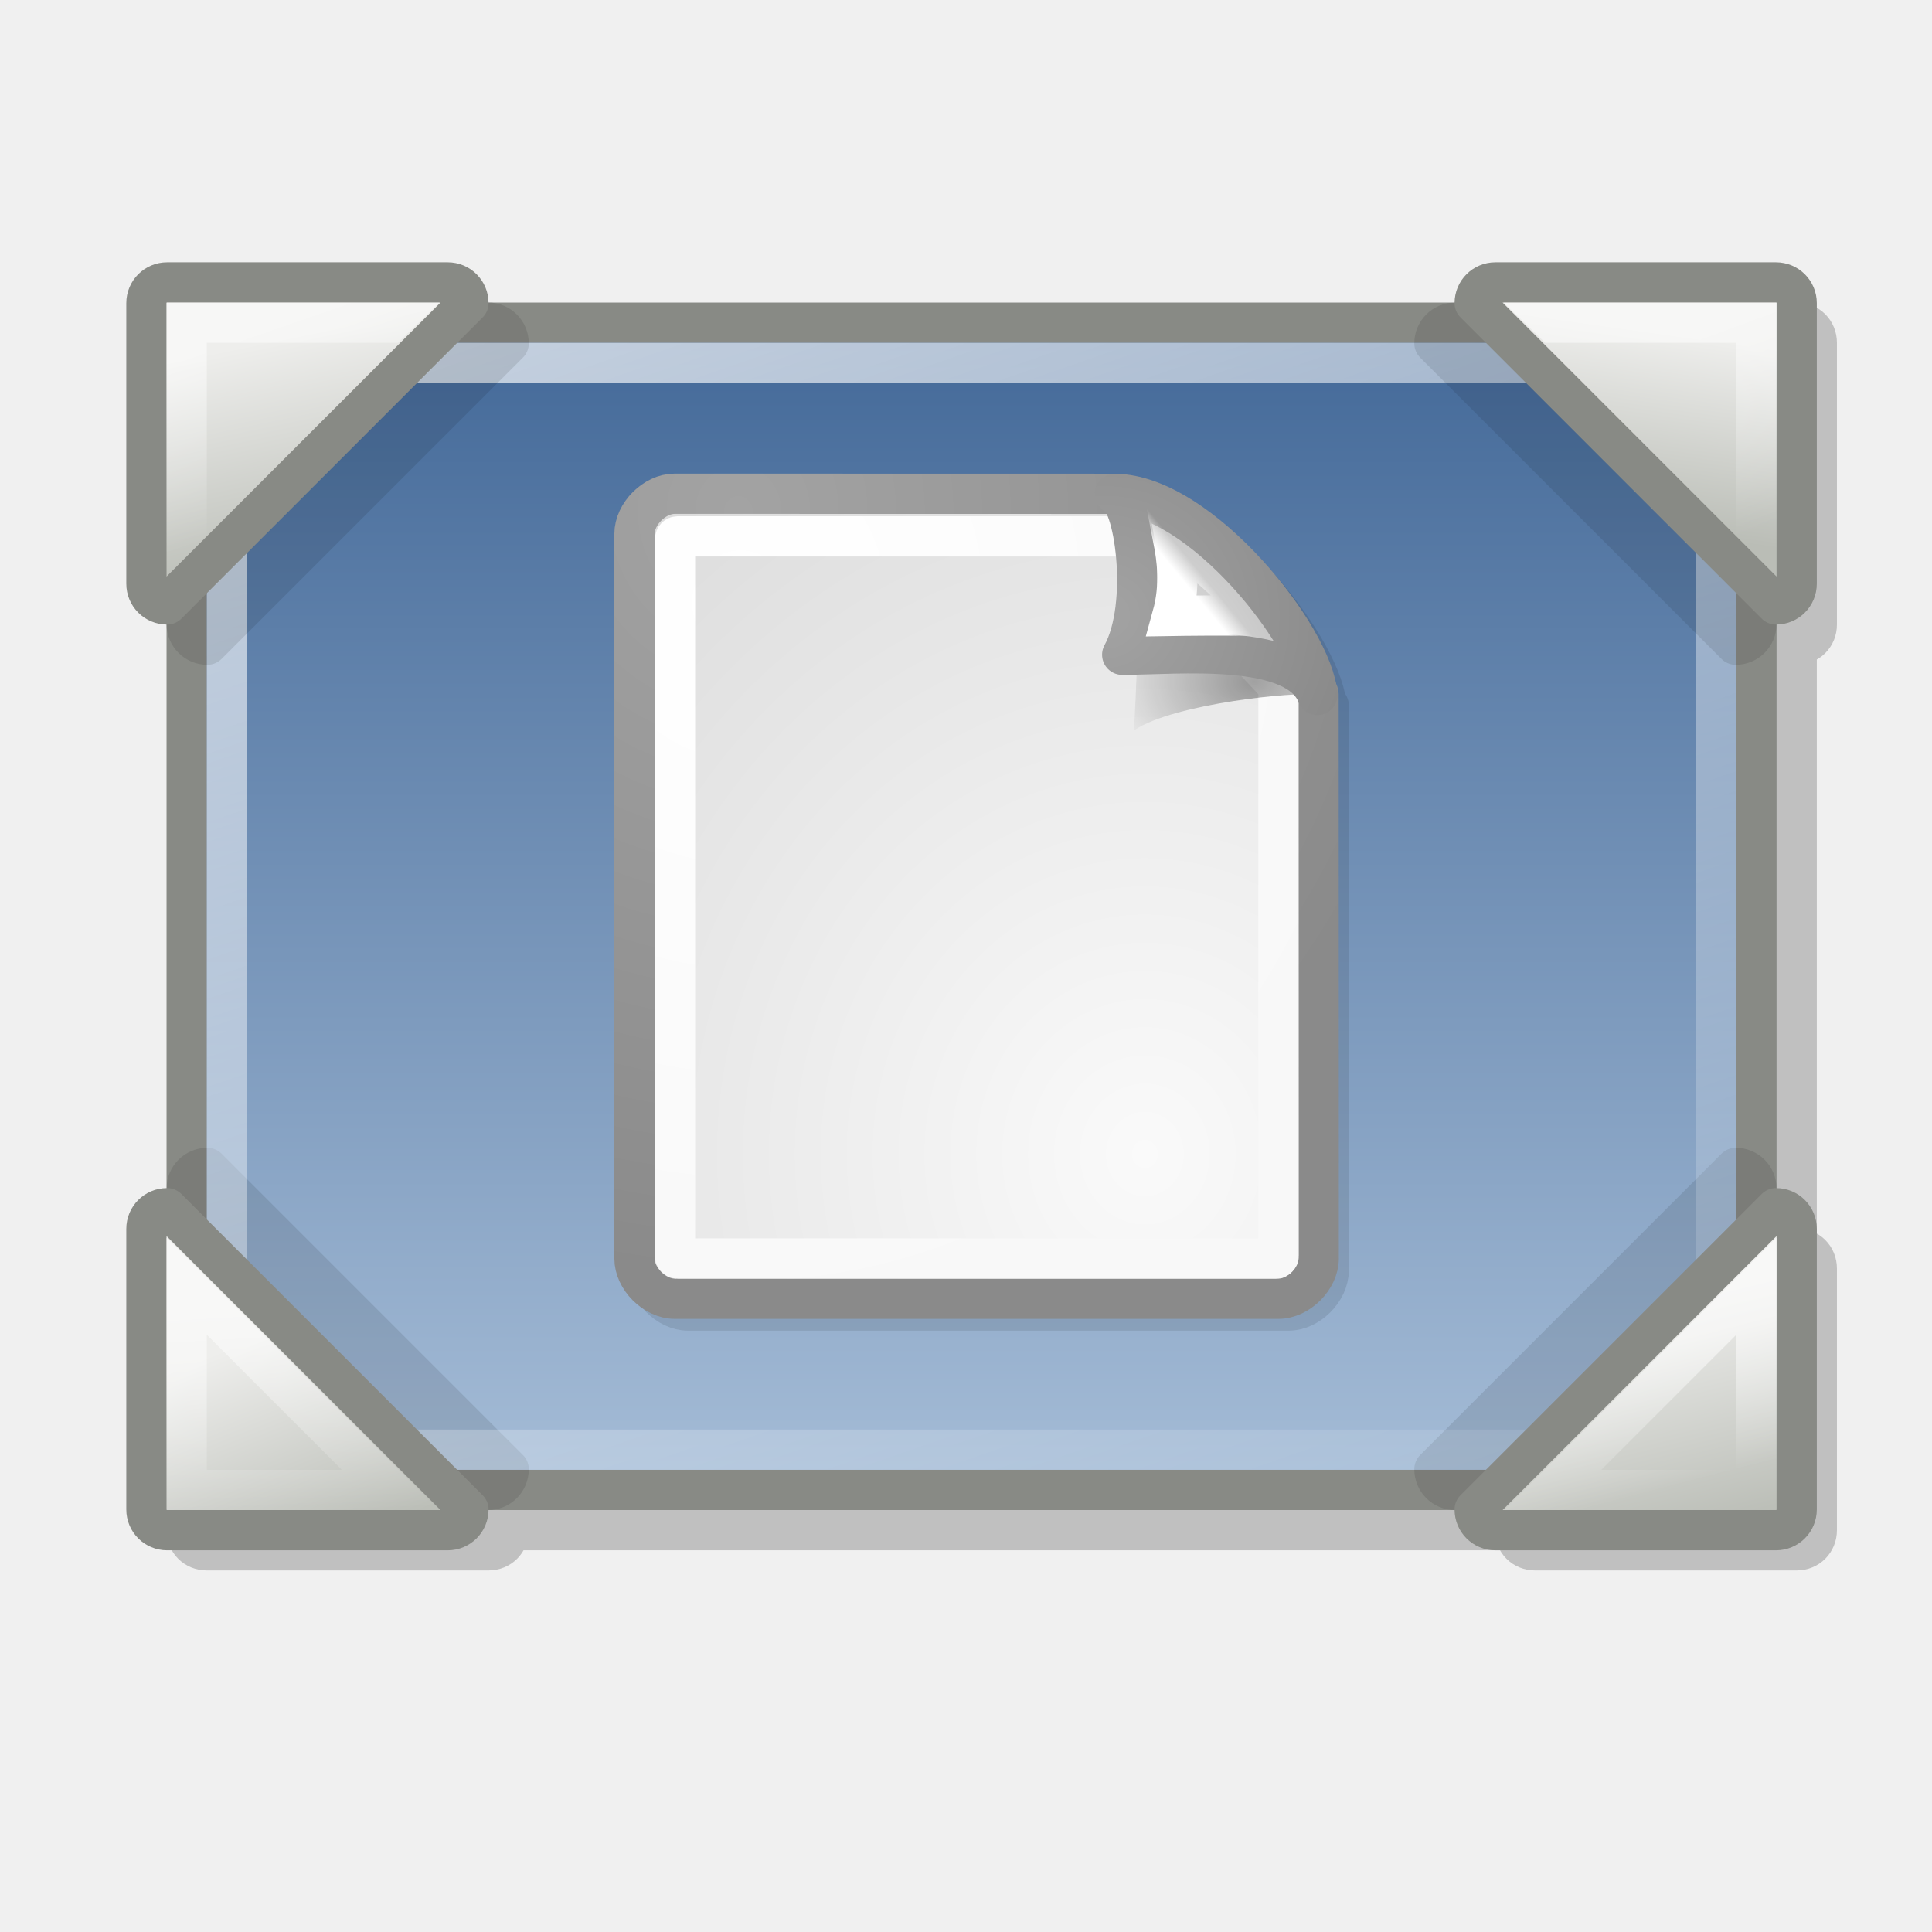
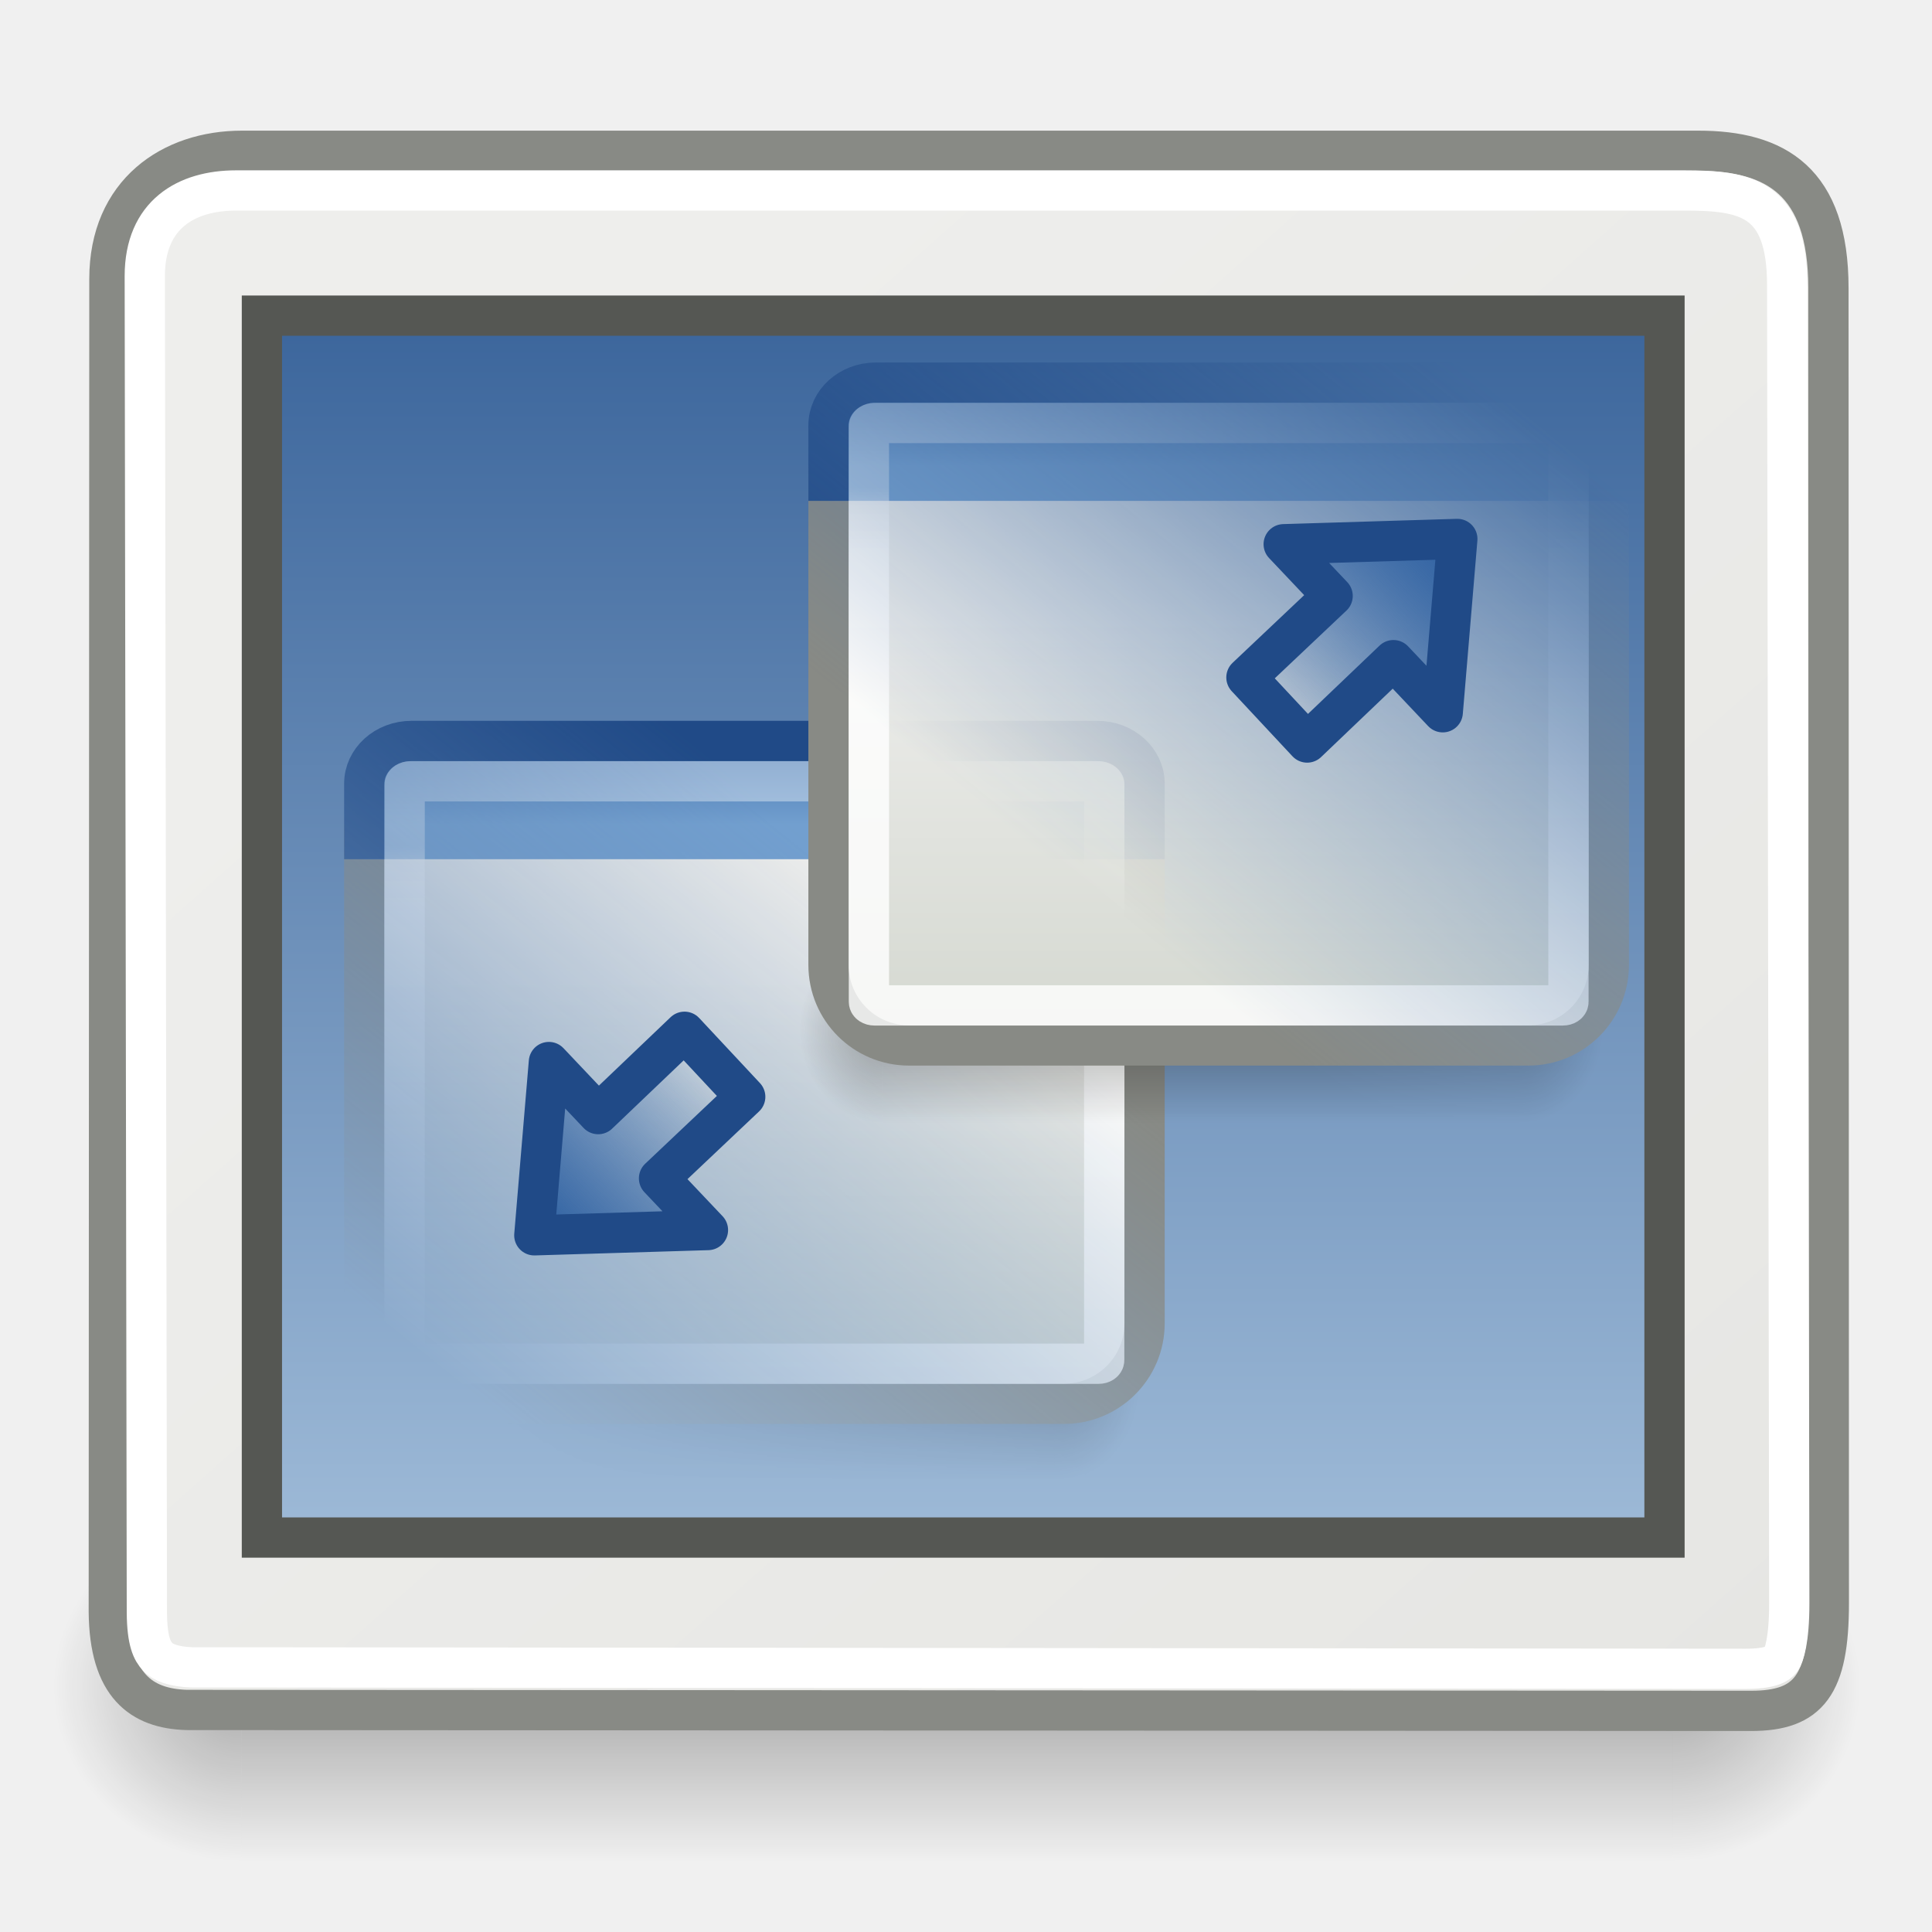
- <svg xmlns="http://www.w3.org/2000/svg" xmlns:xlink="http://www.w3.org/1999/xlink" width="48px" height="48px" id="svg11300">
+ <svg xmlns="http://www.w3.org/2000/svg" xmlns:xlink="http://www.w3.org/1999/xlink" version="1.0" width="48" height="48" id="svg11300">
  <defs id="defs3">
-     <linearGradient id="linearGradient4376">
-       <stop style="stop-color:#babdb6;stop-opacity:1" offset="0" id="stop4378" />
-       <stop style="stop-color:#eeeeec;stop-opacity:1" offset="1" id="stop4380" />
+     <linearGradient id="linearGradient3321">
+       <stop style="stop-color:#ffffff;stop-opacity:1" offset="0" id="stop3323" />
+       <stop style="stop-color:#ffffff;stop-opacity:0" offset="1" id="stop3325" />
    </linearGradient>
-     <linearGradient id="linearGradient259">
-       <stop style="stop-color:#fafafa;stop-opacity:1;" offset="0" id="stop260" />
-       <stop style="stop-color:#bbbbbb;stop-opacity:1;" offset="1" id="stop261" />
+     <linearGradient id="linearGradient5027">
+       <stop style="stop-color:#3c669c;stop-opacity:1" offset="0" id="stop5029" />
+       <stop style="stop-color:#9fbbd8;stop-opacity:1" offset="1" id="stop5031" />
    </linearGradient>
-     <linearGradient id="linearGradient269">
-       <stop style="stop-color:#a3a3a3;stop-opacity:1;" offset="0" id="stop270" />
-       <stop style="stop-color:#8a8a8a;stop-opacity:1;" offset="1" id="stop271" />
+     <linearGradient id="linearGradient47870">
+       <stop style="stop-color:#000000;stop-opacity:0" offset="0" id="stop47872" />
+       <stop style="stop-color:#000000;stop-opacity:1" offset="0.5" id="stop47878" />
+       <stop style="stop-color:#000000;stop-opacity:0" offset="1" id="stop47874" />
    </linearGradient>
-     <linearGradient id="linearGradient15662">
-       <stop style="stop-color:#ffffff;stop-opacity:1;" offset="0" id="stop15664" />
-       <stop style="stop-color:#f8f8f8;stop-opacity:1;" offset="1" id="stop15666" />
+     <linearGradient id="linearGradient51765">
+       <stop style="stop-color:#000000;stop-opacity:1" offset="0" id="stop51767" />
+       <stop style="stop-color:#000000;stop-opacity:0" offset="1" id="stop51769" />
    </linearGradient>
-     <linearGradient id="linearGradient2251">
-       <stop id="stop2253" offset="0" style="stop-color:#ffffff;stop-opacity:1;" />
-       <stop id="stop2255" offset="1" style="stop-color:#ffffff;stop-opacity:0;" />
+     <radialGradient cx="51.438" cy="-12.203" r="2.172" fx="51.438" fy="-12.203" id="radialGradient2519" xlink:href="#linearGradient51765" gradientUnits="userSpaceOnUse" gradientTransform="matrix(-1.957639,-9.2540676e-8,-1.2888861e-7,1.456579,110.0178,62.73803)" />
+     <radialGradient cx="51.438" cy="-12.203" r="2.172" fx="51.438" fy="-12.203" id="radialGradient2517" xlink:href="#linearGradient51765" gradientUnits="userSpaceOnUse" gradientTransform="matrix(1.957639,-8.146468e-7,6.6614241e-7,1.456579,-59.01756,62.73807)" />
+     <linearGradient x1="32.085" y1="-14.402" x2="32.085" y2="-5.563" id="linearGradient2515" xlink:href="#linearGradient47870" gradientUnits="userSpaceOnUse" gradientTransform="matrix(0.9788196,0,0,0.7154223,-8.500802,52.11272)" />
+     <linearGradient id="linearGradient5137">
+       <stop style="stop-color:#eeeeec;stop-opacity:1" offset="0" id="stop5139" />
+       <stop style="stop-color:#e6e6e3;stop-opacity:1" offset="1" id="stop5141" />
    </linearGradient>
-     <linearGradient id="linearGradient4790">
-       <stop id="stop4792" offset="0" style="stop-color:#000000;stop-opacity:1;" />
-       <stop id="stop4794" offset="1" style="stop-color:#000000;stop-opacity:0;" />
+     <linearGradient x1="17.248" y1="6.376" x2="39.904" y2="38.876" id="linearGradient2655" xlink:href="#linearGradient5137" gradientUnits="userSpaceOnUse" gradientTransform="matrix(0.9489672,0,0,1.208665,1.282275,-0.4301418)" />
+     <linearGradient id="linearGradient4138">
+       <stop style="stop-color:#3465a4;stop-opacity:1" offset="0" id="stop4140" />
+       <stop style="stop-color:#3465a4;stop-opacity:0" offset="1" id="stop4142" />
    </linearGradient>
-     <linearGradient gradientUnits="userSpaceOnUse" y2="37.875" x2="3.938" y1="37" x1="7.313" id="linearGradient5540" xlink:href="#linearGradient5534" />
-     <linearGradient gradientUnits="userSpaceOnUse" y2="39.375" x2="4.188" y1="33.875" x1="3.875" id="linearGradient5532" xlink:href="#linearGradient5526" />
-     <linearGradient id="linearGradient3678">
-       <stop id="stop3680" offset="0" style="stop-color:white;stop-opacity:1;" />
-       <stop id="stop3682" offset="1" style="stop-color:white;stop-opacity:0;" />
+     <linearGradient x1="32.085" y1="-14.402" x2="32.085" y2="-5.563" id="linearGradient54729" xlink:href="#linearGradient47870" gradientUnits="userSpaceOnUse" gradientTransform="matrix(0.9788196,0,0,0.7154223,-8.500802,52.11272)" />
+     <radialGradient cx="51.438" cy="-12.203" r="2.172" fx="51.438" fy="-12.203" id="radialGradient54731" xlink:href="#linearGradient51765" gradientUnits="userSpaceOnUse" gradientTransform="matrix(1.957639,-8.146468e-7,6.6614241e-7,1.456579,-59.01756,62.73807)" />
+     <radialGradient cx="51.438" cy="-12.203" r="2.172" fx="51.438" fy="-12.203" id="radialGradient54733" xlink:href="#linearGradient51765" gradientUnits="userSpaceOnUse" gradientTransform="matrix(-1.957639,-9.2540676e-8,-1.2888861e-7,1.456579,110.0178,62.73803)" />
+     <linearGradient x1="22.958" y1="13.434" x2="23.012" y2="22.11" id="linearGradient2434" xlink:href="#linearGradient4138" gradientUnits="userSpaceOnUse" gradientTransform="matrix(-0.3727393,-0.3887975,-0.4307847,0.4129285,50.14782,17.13357)" />
+     <linearGradient id="linearGradient2781">
+       <stop style="stop-color:#d3d7cf;stop-opacity:1" offset="0" id="stop2783" />
+       <stop style="stop-color:#eeeeec;stop-opacity:1" offset="1" id="stop2785" />
    </linearGradient>
-     <linearGradient id="linearGradient5502">
-       <stop id="stop5504" offset="0" style="stop-color:white;stop-opacity:1;" />
-       <stop id="stop5506" offset="1" style="stop-color:white;stop-opacity:0;" />
+     <linearGradient id="linearGradient3674">
+       <stop style="stop-color:#3465a4;stop-opacity:1" offset="0" id="stop3676" />
+       <stop style="stop-color:#729fcf;stop-opacity:1" offset="1" id="stop3678" />
    </linearGradient>
-     <linearGradient id="linearGradient5526">
-       <stop id="stop5528" offset="0" style="stop-color:white;stop-opacity:1;" />
-       <stop id="stop5530" offset="1" style="stop-color:white;stop-opacity:0;" />
+     <linearGradient id="linearGradient3690">
+       <stop style="stop-color:#ffffff;stop-opacity:1" offset="0" id="stop3692" />
+       <stop style="stop-color:#ffffff;stop-opacity:0.469" offset="1" id="stop3694" />
    </linearGradient>
-     <linearGradient id="linearGradient5534">
-       <stop id="stop5536" offset="0" style="stop-color:white;stop-opacity:1;" />
-       <stop id="stop5538" offset="1" style="stop-color:white;stop-opacity:0;" />
-     </linearGradient>
-     <linearGradient id="linearGradient2853">
-       <stop id="stop2855" offset="0" style="stop-color:#416797;stop-opacity:1;" />
-       <stop id="stop2857" offset="1" style="stop-color:#a7bed8;stop-opacity:1;" />
-     </linearGradient>
-     <radialGradient xlink:href="#linearGradient259" id="radialGradient2969" gradientUnits="userSpaceOnUse" gradientTransform="matrix(0.631936,0,0,0.686693,58.33508,-10.39476)" cx="33.967" cy="35.737" fx="33.967" fy="35.737" r="86.708" />
-     <radialGradient xlink:href="#linearGradient269" id="radialGradient2971" gradientUnits="userSpaceOnUse" gradientTransform="matrix(0.637055,0,0,0.681177,60.54148,-9.968385)" cx="8.824" cy="3.756" fx="8.824" fy="3.756" r="37.752" />
-     <radialGradient xlink:href="#linearGradient15662" id="radialGradient2973" gradientUnits="userSpaceOnUse" gradientTransform="matrix(0.597912,0,0,0.642351,61.37839,-9.022678)" cx="8.144" cy="7.268" fx="8.144" fy="7.268" r="38.159" />
-     <radialGradient xlink:href="#linearGradient4790" id="radialGradient2975" gradientUnits="userSpaceOnUse" gradientTransform="matrix(1.163103,0,0,0.855889,40.40327,-12.81891)" cx="37.03" cy="12.989" fx="37.03" fy="12.989" r="4.293" />
-     <radialGradient xlink:href="#linearGradient259" id="radialGradient2977" gradientUnits="userSpaceOnUse" gradientTransform="matrix(9.897811e-2,6.062209e-3,-7.368489e-3,9.753734e-2,74.71902,-2.48131)" cx="30.654" cy="14.937" fx="30.654" fy="14.937" r="86.708" />
-     <radialGradient xlink:href="#linearGradient269" id="radialGradient2979" gradientUnits="userSpaceOnUse" gradientTransform="matrix(0.221324,0,0,0.212557,71.41329,-4.424536)" cx="31.863" cy="2.367" fx="31.863" fy="2.367" r="37.752" />
-     <linearGradient xlink:href="#linearGradient2251" id="linearGradient2981" gradientUnits="userSpaceOnUse" gradientTransform="matrix(-1.523017e-2,-0.404053,0.464377,-1.325172e-2,65.07634,9.652025)" x1="33.396" y1="36.921" x2="34.17" y2="38.07" />
-     <linearGradient xlink:href="#linearGradient5502" id="linearGradient2996" gradientUnits="userSpaceOnUse" gradientTransform="matrix(1,0,0,-1,1.137825,46.51681)" x1="3.87" y1="37.711" x2="5.318" y2="33.517" />
-     <linearGradient xlink:href="#linearGradient4376" id="linearGradient3001" gradientUnits="userSpaceOnUse" x1="43.75" y1="39.188" x2="42.375" y2="33.5" gradientTransform="translate(0.1378255,-1.483208)" />
-     <linearGradient xlink:href="#linearGradient5502" id="linearGradient3004" gradientUnits="userSpaceOnUse" gradientTransform="matrix(-1,0,0,-1,47.13783,46.51681)" x1="5.549" y1="37.843" x2="3.86" y2="33.251" />
-     <linearGradient xlink:href="#linearGradient4376" id="linearGradient3007" gradientUnits="userSpaceOnUse" x1="41.375" y1="14.75" x2="42.062" y2="9.875" gradientTransform="translate(0.1378255,-1.483208)" />
-     <linearGradient xlink:href="#linearGradient4376" id="linearGradient3010" gradientUnits="userSpaceOnUse" x1="7.5" y1="15.75" x2="6.312" y2="10" gradientTransform="translate(0.1378255,-1.483208)" />
-     <linearGradient xlink:href="#linearGradient4376" id="linearGradient3017" gradientUnits="userSpaceOnUse" x1="9.563" y1="39.313" x2="7.5" y2="34.188" gradientTransform="translate(0.1378255,-1.483208)" />
-     <linearGradient xlink:href="#linearGradient3678" id="linearGradient3020" gradientUnits="userSpaceOnUse" gradientTransform="translate(1.137825,-1.483208)" x1="4.625" y1="-7.625" x2="23.875" y2="47.75" />
-     <linearGradient xlink:href="#linearGradient2853" id="linearGradient4368" x1="-31.832" y1="7.931" x2="-31.832" y2="37.931" gradientUnits="userSpaceOnUse" gradientTransform="translate(55.96967,-0.4142136)" />
-     <linearGradient id="linearGradient2698">
-       <stop style="stop-color:#555753" offset="0" id="stop2700" />
-       <stop id="stop2706" offset="0.702" style="stop-color:#a3a5a2;stop-opacity:1;" />
-       <stop style="stop-color:#888a85" offset="1" id="stop2702" />
-     </linearGradient>
-     <linearGradient id="linearGradient2690">
-       <stop style="stop-color:#2e3436" offset="0" id="stop2692" />
-       <stop style="stop-color:#555753" offset="1" id="stop2694" />
-     </linearGradient>
-     <linearGradient id="linearGradient2617">
-       <stop style="stop-color:#fbfbfa;stop-opacity:1;" offset="0" id="stop2619" />
-       <stop style="stop-color:#d3d7cf" offset="1" id="stop2621" />
-     </linearGradient>
-     <linearGradient id="linearGradient2609">
-       <stop style="stop-color:#ffffff;stop-opacity:1" offset="0" id="stop2611" />
-       <stop style="stop-color:#eeeeec" offset="1" id="stop2613" />
-     </linearGradient>
-     <linearGradient id="linearGradient2980">
-       <stop id="stop2982" offset="0" style="stop-color:#000000;stop-opacity:1;" />
-       <stop id="stop2984" offset="1" style="stop-color:#000000;stop-opacity:0;" />
-     </linearGradient>
-     <linearGradient id="linearGradient4919">
-       <stop id="stop4921" offset="0" style="stop-color:#729fcf;stop-opacity:1" />
-       <stop id="stop4923" offset="1" style="stop-color:#204a87;stop-opacity:1" />
-     </linearGradient>
-     <linearGradient id="linearGradient4931">
-       <stop id="stop4933" offset="0" style="stop-color:#babdb6;stop-opacity:1;" />
-       <stop id="stop4935" offset="1" style="stop-color:#888a85" />
-     </linearGradient>
-     <linearGradient id="linearGradient4952">
-       <stop id="stop4954" offset="0" style="stop-color:#ffffff;stop-opacity:1;" />
-       <stop id="stop4956" offset="1" style="stop-color:#ffffff;stop-opacity:0;" />
-     </linearGradient>
-     <linearGradient id="linearGradient11102">
-       <stop id="stop11104" offset="0" style="stop-color:#ffffff;stop-opacity:1;" />
-       <stop id="stop11106" offset="1" style="stop-color:#ffffff;stop-opacity:0;" />
-     </linearGradient>
-     <linearGradient id="linearGradient19900">
-       <stop id="stop19902" offset="0" style="stop-color:#888a85" />
-       <stop id="stop19904" offset="1" style="stop-color:#d3d7cf" />
-     </linearGradient>
-     <linearGradient id="linearGradient19914">
-       <stop id="stop19916" offset="0" style="stop-color:#000000;stop-opacity:1;" />
-       <stop id="stop19918" offset="1" style="stop-color:#000000;stop-opacity:0;" />
-     </linearGradient>
-     <linearGradient id="linearGradient23434">
-       <stop id="stop23436" offset="0" style="stop-color:#2e3436" />
-       <stop id="stop23438" offset="1" style="stop-color:#555753" />
-     </linearGradient>
-     <linearGradient xlink:href="#linearGradient19914" id="linearGradient6623" gradientUnits="userSpaceOnUse" gradientTransform="matrix(0.9987472,-5.0039465e-2,5.0039465e-2,0.9987472,-56.18075,-2.623974)" x1="33.985" y1="32.046" x2="37.211" y2="35.272" />
-     <linearGradient xlink:href="#linearGradient19900" id="linearGradient6626" gradientUnits="userSpaceOnUse" gradientTransform="matrix(0.9987472,-5.0039465e-2,5.0039465e-2,0.9987472,-56.18075,-2.623974)" x1="40.25" y1="41" x2="43.062" y2="38.435" />
-     <radialGradient xlink:href="#linearGradient4952" id="radialGradient6634" gradientUnits="userSpaceOnUse" gradientTransform="matrix(2.198576,-0.7087755,0.6286175,1.95,-86.71759,-17.61234)" cx="16.83" cy="24.744" fx="16.83" fy="24.744" r="16.925" />
-     <radialGradient xlink:href="#linearGradient2980" id="radialGradient6637" gradientUnits="userSpaceOnUse" gradientTransform="matrix(1,0,0,0.34,0,19.89607)" cx="28.284" cy="30.146" fx="28.284" fy="30.146" r="13.258" />
-     <radialGradient xlink:href="#linearGradient11102" id="radialGradient6639" gradientUnits="userSpaceOnUse" gradientTransform="matrix(0.946826,0,0,0.946826,0.469351,0.499261)" cx="8.04" cy="9.528" fx="8.04" fy="9.528" r="9.812" />
-     <linearGradient xlink:href="#linearGradient4931" id="linearGradient6641" gradientUnits="userSpaceOnUse" x1="54.113" y1="12.847" x2="50.08" y2="-3.881" />
-     <linearGradient xlink:href="#linearGradient23434" id="linearGradient6643" gradientUnits="userSpaceOnUse" x1="55.878" y1="12.472" x2="52.5" y2="-4.621" />
-     <radialGradient xlink:href="#linearGradient2609" id="radialGradient6645" gradientUnits="userSpaceOnUse" gradientTransform="matrix(0,1.143443,-1.247217,-1.248581e-6,41.735,-54.25682)" cx="45.095" cy="-2.694" fx="45.095" fy="-2.694" r="10.498" />
-     <linearGradient xlink:href="#linearGradient2698" id="linearGradient6647" gradientUnits="userSpaceOnUse" x1="81.332" y1="55.107" x2="82.92" y2="53.511" />
-     <linearGradient xlink:href="#linearGradient2690" id="linearGradient6649" gradientUnits="userSpaceOnUse" x1="81.096" y1="57.148" x2="83.629" y2="54.615" />
-     <radialGradient xlink:href="#linearGradient2980" id="radialGradient6651" gradientUnits="userSpaceOnUse" gradientTransform="matrix(1,0,0,0.34,0,19.89607)" cx="28.284" cy="30.146" fx="28.284" fy="30.146" r="13.258" />
-     <radialGradient xlink:href="#linearGradient2617" id="radialGradient6653" gradientUnits="userSpaceOnUse" gradientTransform="matrix(0,-1.686609,1.66336,0,41.65431,111.7396)" cx="59.787" cy="10.902" fx="59.787" fy="10.902" r="10.556" />
-     <radialGradient xlink:href="#linearGradient4919" id="radialGradient6655" gradientUnits="userSpaceOnUse" gradientTransform="matrix(1.459545,0,0,1.345339,-7.403138,-10.82184)" cx="17.062" cy="28.851" fx="17.062" fy="28.851" r="13.5" />
+     <linearGradient x1="23.931" y1="8" x2="23.931" y2="38.7" id="linearGradient5033" xlink:href="#linearGradient5027" gradientUnits="userSpaceOnUse" />
+     <linearGradient x1="24.926" y1="40" x2="24.926" y2="19.539" id="linearGradient5040" xlink:href="#linearGradient2781" gradientUnits="userSpaceOnUse" gradientTransform="matrix(0.5874968,0,0,0.5312497,13.01928,6.774058)" />
+     <linearGradient x1="23.069" y1="6.799" x2="23.069" y2="12.403" id="linearGradient5042" xlink:href="#linearGradient3674" gradientUnits="userSpaceOnUse" gradientTransform="matrix(0.5874968,0,0,0.5312497,13.01928,6.774058)" />
+     <linearGradient x1="9.5" y1="16.264" x2="9.5" y2="13.409" id="linearGradient5044" xlink:href="#linearGradient3690" gradientUnits="userSpaceOnUse" gradientTransform="matrix(0.5874968,0,0,0.5312497,13.01928,6.774058)" />
+     <linearGradient x1="22.958" y1="13.434" x2="23.032" y2="23.718" id="linearGradient5048" xlink:href="#linearGradient4138" gradientUnits="userSpaceOnUse" gradientTransform="matrix(0.538571,-6.2683966e-3,-6.8987501e-3,-0.5966891,-26.13907,42.13548)" />
+     <linearGradient x1="30.25" y1="16.375" x2="10.695" y2="33.858" id="linearGradient3327" xlink:href="#linearGradient3321" gradientUnits="userSpaceOnUse" />
+     <linearGradient x1="18.812" y1="24.625" x2="10.695" y2="33.858" id="linearGradient3367" xlink:href="#linearGradient3321" gradientUnits="userSpaceOnUse" />
+     <linearGradient x1="18.812" y1="24.625" x2="10.695" y2="33.858" id="linearGradient3371" xlink:href="#linearGradient3321" gradientUnits="userSpaceOnUse" gradientTransform="translate(40,-6.125)" />
+     <linearGradient x1="17.575" y1="25.774" x2="10.695" y2="33.858" id="linearGradient3380" xlink:href="#linearGradient3321" gradientUnits="userSpaceOnUse" />
+     <linearGradient x1="20.763" y1="21.337" x2="10.695" y2="33.858" id="linearGradient3389" xlink:href="#linearGradient3321" gradientUnits="userSpaceOnUse" />
+     <linearGradient x1="20.763" y1="21.337" x2="10.695" y2="33.858" id="linearGradient3418" xlink:href="#linearGradient3321" gradientUnits="userSpaceOnUse" gradientTransform="translate(-42.66313,-17.34916)" />
+     <linearGradient x1="32.085" y1="-14.402" x2="32.085" y2="-5.563" id="linearGradient3420" xlink:href="#linearGradient47870" gradientUnits="userSpaceOnUse" gradientTransform="matrix(0.9788196,0,0,0.7154223,-8.500802,52.11272)" />
+     <radialGradient cx="51.438" cy="-12.203" r="2.172" fx="51.438" fy="-12.203" id="radialGradient3422" xlink:href="#linearGradient51765" gradientUnits="userSpaceOnUse" gradientTransform="matrix(1.957639,-8.146468e-7,6.6614241e-7,1.456579,-59.01756,62.73807)" />
+     <radialGradient cx="51.438" cy="-12.203" r="2.172" fx="51.438" fy="-12.203" id="radialGradient3424" xlink:href="#linearGradient51765" gradientUnits="userSpaceOnUse" gradientTransform="matrix(-1.957639,-9.2540676e-8,-1.2888861e-7,1.456579,110.0178,62.73803)" />
+     <linearGradient x1="24.926" y1="40" x2="24.926" y2="19.539" id="linearGradient3426" xlink:href="#linearGradient2781" gradientUnits="userSpaceOnUse" gradientTransform="matrix(0.5874968,0,0,0.5312497,13.01928,6.774058)" />
+     <linearGradient x1="23.069" y1="6.799" x2="23.069" y2="12.403" id="linearGradient3428" xlink:href="#linearGradient3674" gradientUnits="userSpaceOnUse" gradientTransform="matrix(0.5874968,0,0,0.5312497,13.01928,6.774058)" />
+     <linearGradient x1="9.5" y1="16.264" x2="9.5" y2="13.409" id="linearGradient3430" xlink:href="#linearGradient3690" gradientUnits="userSpaceOnUse" gradientTransform="matrix(0.5874968,0,0,0.5312497,13.01928,6.774058)" />
+     <linearGradient x1="20.763" y1="21.337" x2="10.695" y2="33.858" id="linearGradient3436" xlink:href="#linearGradient3321" gradientUnits="userSpaceOnUse" gradientTransform="translate(-46,-46.625)" />
+     <mask id="mask3432">
+       <rect width="22.875" height="20.75" x="-38.625" y="-30.25" transform="scale(-1,-1)" style="opacity:1;fill:url(#linearGradient3436);fill-opacity:1;fill-rule:evenodd;stroke:none;stroke-width:1;stroke-linecap:butt;stroke-linejoin:miter;stroke-miterlimit:4;stroke-dasharray:none;stroke-dashoffset:0;stroke-opacity:1" id="rect3434" />
+     </mask>
+     <linearGradient x1="20.763" y1="21.337" x2="10.695" y2="33.858" id="linearGradient3442" xlink:href="#linearGradient3321" gradientUnits="userSpaceOnUse" gradientTransform="translate(8.375,-6.875)" />
+     <mask id="mask3438">
+       <rect width="22.875" height="20.75" x="15.75" y="9.5" style="opacity:1;fill:url(#linearGradient3442);fill-opacity:1;fill-rule:evenodd;stroke:none;stroke-width:1;stroke-linecap:butt;stroke-linejoin:miter;stroke-miterlimit:4;stroke-dasharray:none;stroke-dashoffset:0;stroke-opacity:1" id="rect3440" />
+     </mask>
+     <linearGradient x1="22.958" y1="13.434" x2="23.012" y2="22.11" id="linearGradient3446" xlink:href="#linearGradient4138" gradientUnits="userSpaceOnUse" gradientTransform="matrix(0.3727393,0.3887975,0.4307847,-0.4129285,-0.6657423,26.94825)" />
  </defs>
  <g id="layer1">
-     <path style="opacity:0.2;color:#000000;fill:#000000;fill-opacity:1;fill-rule:nonzero;stroke:#000000;stroke-width:1;stroke-linecap:round;stroke-linejoin:round;marker:none;marker-start:none;marker-mid:none;marker-end:none;stroke-miterlimit:4;stroke-dasharray:none;stroke-dashoffset:1.2;stroke-opacity:1;visibility:visible;display:inline;overflow:visible" d="M 5.138,8.017 C 4.853,8.017 4.638,8.232 4.638,8.517 L 4.638,15.517 C 4.638,15.801 4.853,16.017 5.138,16.017 L 5.638,15.517 L 5.638,31.517 L 5.138,31.017 C 4.853,31.017 4.638,31.232 4.638,31.517 L 4.638,38.017 C 4.638,38.301 4.853,38.517 5.138,38.517 L 12.138,38.517 C 12.422,38.517 12.638,38.301 12.638,38.017 L 12.138,38.017 L 38.138,38.017 L 37.638,38.017 C 37.638,38.301 37.853,38.517 38.138,38.517 L 44.638,38.517 C 44.922,38.517 45.138,38.301 45.138,38.017 L 45.138,31.517 C 45.138,31.232 44.922,31.017 44.638,31.017 L 44.638,31.517 L 44.638,15.517 L 44.638,16.017 C 44.922,16.017 45.138,15.801 45.138,15.517 L 45.138,8.517 C 45.138,8.232 44.922,8.017 44.638,8.017 L 38.138,8.017 C 37.853,8.017 37.638,8.232 37.638,8.517 L 38.138,9.017 L 12.138,9.017 L 12.638,8.517 C 12.638,8.232 12.422,8.017 12.138,8.017 L 5.138,8.017 z" id="rect5556" />
-     <rect style="color:#000000;fill:url(#linearGradient4368);fill-opacity:1;fill-rule:nonzero;stroke:#888a85;stroke-width:1;stroke-linecap:round;stroke-linejoin:round;marker:none;marker-start:none;marker-mid:none;marker-end:none;stroke-miterlimit:4;stroke-dasharray:none;stroke-dashoffset:1.2;stroke-opacity:1;visibility:visible;display:inline;overflow:visible" id="rect1879" width="39" height="29" x="4.638" y="8.017" />
-     <g id="g5550" style="opacity:0.1;display:inline" transform="matrix(-1,0,0,-1,47.13783,46.51681)">
-       <path id="path5552" d="M 11.5,10.014 L 4.014,17.5 C 3.729,17.5 3.5,17.271 3.5,16.986 L 3.5,10.014 C 3.5,9.729 3.729,9.5 4.014,9.5 L 10.986,9.5 C 11.271,9.5 11.5,9.729 11.5,10.014 z" style="color:#000000;fill:#000000;fill-opacity:1;fill-rule:nonzero;stroke:#000000;stroke-width:1;stroke-linecap:round;stroke-linejoin:round;marker:none;marker-start:none;marker-mid:none;marker-end:none;stroke-miterlimit:4;stroke-dashoffset:1.2;stroke-opacity:1;visibility:visible;display:inline;overflow:visible" />
-       <path id="path5554" d="M 41.986,17.5 L 34.5,10.014 C 34.5,9.729 34.729,9.5 35.014,9.5 L 41.986,9.5 C 42.271,9.5 42.5,9.729 42.5,10.014 L 42.5,16.986 C 42.5,17.271 42.271,17.5 41.986,17.5 z" style="color:#000000;fill:#000000;fill-opacity:1;fill-rule:nonzero;stroke:#000000;stroke-width:1;stroke-linecap:round;stroke-linejoin:round;marker:none;marker-start:none;marker-mid:none;marker-end:none;stroke-miterlimit:4;stroke-dashoffset:1.2;stroke-opacity:1;visibility:visible;display:inline;overflow:visible" />
+     <g transform="matrix(1.098896,0,0,1.375783,-4.249066,-19.96194)" id="g54724">
+       <rect width="32.357" height="6.323" x="9.322" y="41.809" style="opacity:0.3;fill:url(#linearGradient2515);fill-opacity:1;fill-rule:evenodd;stroke:none;stroke-width:1.024;stroke-linecap:butt;stroke-linejoin:miter;stroke-miterlimit:4;stroke-dasharray:none;stroke-dashoffset:0;stroke-opacity:1" id="rect46899" />
+       <path d="M 41.678,41.8 L 41.678,48.127 C 44.022,48.103 45.93,46.705 45.93,44.974 C 45.93,43.243 44.022,41.824 41.678,41.8 z " style="opacity:0.3;fill:url(#radialGradient2517);fill-opacity:1;fill-rule:evenodd;stroke:none;stroke-width:1.024;stroke-linecap:butt;stroke-linejoin:miter;stroke-miterlimit:4;stroke-dasharray:none;stroke-dashoffset:0;stroke-opacity:1" id="path48849" />
+       <path d="M 9.322,41.8 L 9.322,48.127 C 6.978,48.103 5.07,46.705 5.07,44.974 C 5.07,43.243 6.978,41.824 9.322,41.8 z " style="opacity:0.3;fill:url(#radialGradient2519);fill-opacity:1;fill-rule:evenodd;stroke:none;stroke-width:1.024;stroke-linecap:butt;stroke-linejoin:miter;stroke-miterlimit:4;stroke-dasharray:none;stroke-dashoffset:0;stroke-opacity:1" id="path52742" />
    </g>
-     <rect style="color:#000000;fill:none;fill-opacity:1;fill-rule:nonzero;stroke:url(#linearGradient3020);stroke-width:1;stroke-linecap:round;stroke-linejoin:round;marker:none;marker-start:none;marker-mid:none;marker-end:none;stroke-miterlimit:4;stroke-dasharray:none;stroke-dashoffset:1.2;stroke-opacity:1;visibility:visible;display:inline;overflow:visible" id="rect3674" width="37" height="27" x="5.638" y="9.017" />
-     <path style="color:#000000;fill:url(#linearGradient3017);fill-opacity:1;fill-rule:nonzero;stroke:#888a85;stroke-width:1;stroke-linecap:round;stroke-linejoin:round;marker:none;marker-start:none;marker-mid:none;marker-end:none;stroke-miterlimit:4;stroke-dashoffset:1.2;stroke-opacity:1;visibility:visible;display:inline;overflow:visible" d="M 4.152,30.017 L 11.638,37.503 C 11.638,37.788 11.409,38.017 11.124,38.017 L 4.152,38.017 C 3.867,38.017 3.638,37.788 3.638,37.503 L 3.638,30.531 C 3.638,30.246 3.867,30.017 4.152,30.017 z" id="rect2768" />
-     <path style="opacity:0.6;color:#000000;fill:none;fill-opacity:1;fill-rule:nonzero;stroke:url(#linearGradient5532);stroke-width:1;stroke-linecap:round;stroke-linejoin:miter;marker:none;marker-start:none;marker-mid:none;marker-end:none;stroke-miterlimit:4;stroke-dasharray:none;stroke-dashoffset:1.2;stroke-opacity:1;visibility:visible;display:inline;overflow:visible" id="path3688" d="M 3.5,33.438 L 3.5,38.5 L 8.562,38.5 L 3.5,33.438 z" transform="translate(1.137825,-1.483208)" />
-     <g id="g5546" style="opacity:0.1" transform="translate(1.137825,-1.483208)">
-       <path id="path5542" d="M 11.5,10.014 L 4.014,17.5 C 3.729,17.5 3.5,17.271 3.5,16.986 L 3.5,10.014 C 3.5,9.729 3.729,9.5 4.014,9.5 L 10.986,9.5 C 11.271,9.5 11.5,9.729 11.5,10.014 z" style="color:#000000;fill:#000000;fill-opacity:1;fill-rule:nonzero;stroke:#000000;stroke-width:1;stroke-linecap:round;stroke-linejoin:round;marker:none;marker-start:none;marker-mid:none;marker-end:none;stroke-miterlimit:4;stroke-dashoffset:1.2;stroke-opacity:1;visibility:visible;display:inline;overflow:visible" />
-       <path id="path5544" d="M 41.986,17.5 L 34.5,10.014 C 34.5,9.729 34.729,9.5 35.014,9.5 L 41.986,9.5 C 42.271,9.5 42.5,9.729 42.5,10.014 L 42.5,16.986 C 42.5,17.271 42.271,17.5 41.986,17.5 z" style="color:#000000;fill:#000000;fill-opacity:1;fill-rule:nonzero;stroke:#000000;stroke-width:1;stroke-linecap:round;stroke-linejoin:round;marker:none;marker-start:none;marker-mid:none;marker-end:none;stroke-miterlimit:4;stroke-dashoffset:1.2;stroke-opacity:1;visibility:visible;display:inline;overflow:visible" />
-     </g>
-     <path style="color:#000000;fill:url(#linearGradient3010);fill-opacity:1;fill-rule:nonzero;stroke:#888a85;stroke-width:1;stroke-linecap:round;stroke-linejoin:round;marker:none;marker-start:none;marker-mid:none;marker-end:none;stroke-miterlimit:4;stroke-dashoffset:1.2;stroke-opacity:1;visibility:visible;display:inline;overflow:visible" d="M 11.638,7.531 L 4.152,15.017 C 3.867,15.017 3.638,14.788 3.638,14.503 L 3.638,7.531 C 3.638,7.246 3.867,7.017 4.152,7.017 L 11.124,7.017 C 11.409,7.017 11.638,7.246 11.638,7.531 z" id="path4583" />
-     <path style="color:#000000;fill:url(#linearGradient3007);fill-opacity:1;fill-rule:nonzero;stroke:#888a85;stroke-width:1;stroke-linecap:round;stroke-linejoin:round;marker:none;marker-start:none;marker-mid:none;marker-end:none;stroke-miterlimit:4;stroke-dashoffset:1.2;stroke-opacity:1;visibility:visible;display:inline;overflow:visible" d="M 44.124,15.017 L 36.638,7.531 C 36.638,7.246 36.867,7.017 37.152,7.017 L 44.124,7.017 C 44.409,7.017 44.638,7.246 44.638,7.531 L 44.638,14.503 C 44.638,14.788 44.409,15.017 44.124,15.017 z" id="path4589" />
-     <path style="opacity:0.5;color:#000000;fill:url(#linearGradient3004);fill-opacity:1;fill-rule:nonzero;stroke:none;stroke-width:1;stroke-linecap:round;stroke-linejoin:miter;marker:none;stroke-miterlimit:4;stroke-dashoffset:1.2;stroke-opacity:1;visibility:visible;display:inline;overflow:visible" d="M 37.357,7.517 L 38.232,8.361 L 38.388,8.517 L 39.763,8.517 L 43.138,8.517 L 43.138,11.892 L 43.138,13.267 L 43.294,13.423 L 44.138,14.298 L 44.138,13.079 L 44.138,8.017 L 44.138,7.517 L 43.638,7.517 L 38.575,7.517 L 37.357,7.517 z" id="path4591" />
-     <path style="color:#000000;fill:url(#linearGradient3001);fill-opacity:1;fill-rule:nonzero;stroke:#888a85;stroke-width:1;stroke-linecap:round;stroke-linejoin:round;marker:none;marker-start:none;marker-mid:none;marker-end:none;stroke-miterlimit:4;stroke-dashoffset:1.2;stroke-opacity:1;visibility:visible;display:inline;overflow:visible" d="M 36.638,37.503 L 44.124,30.017 C 44.409,30.017 44.638,30.246 44.638,30.531 L 44.638,37.503 C 44.638,37.788 44.409,38.017 44.124,38.017 L 37.152,38.017 C 36.867,38.017 36.638,37.788 36.638,37.503 z" id="path4595" />
-     <path style="opacity:0.6;color:#000000;fill:none;fill-opacity:1;fill-rule:nonzero;stroke:url(#linearGradient5540);stroke-width:1;stroke-linecap:round;stroke-linejoin:miter;marker:none;marker-start:none;marker-mid:none;marker-end:none;stroke-miterlimit:4;stroke-dasharray:none;stroke-dashoffset:1.2;stroke-opacity:1;visibility:visible;display:inline;overflow:visible" id="path4597" d="M 3.5,33.438 L 3.5,38.5 L 8.562,38.5 L 3.5,33.438 z" transform="matrix(0,-1,1,0,5.137815,40.5168)" />
-     <path style="opacity:0.5;color:#000000;fill:url(#linearGradient2996);fill-opacity:1;fill-rule:nonzero;stroke:none;stroke-width:1;stroke-linecap:round;stroke-linejoin:miter;marker:none;stroke-miterlimit:4;stroke-dashoffset:1.2;stroke-opacity:1;visibility:visible;display:inline;overflow:visible" d="M 10.919,7.517 L 10.044,8.361 L 9.888,8.517 L 8.513,8.517 L 5.138,8.517 L 5.138,11.892 L 5.138,13.267 L 4.982,13.423 L 4.138,14.298 L 4.138,13.079 L 4.138,8.017 L 4.138,7.517 L 4.638,7.517 L 9.7,7.517 L 10.919,7.517 z" id="path5522" />
-     <g id="g2348">
-       <path id="path2953" d="M 17.095,12.56 C 16.597,12.56 16.1,13.06 16.1,13.56 L 16.1,31.56 C 16.1,32.06 16.597,32.56 17.095,32.56 L 32.017,32.56 C 32.514,32.56 33.012,32.06 33.012,31.56 L 33.012,17.528 C 33.012,17.519 32.959,17.483 32.949,17.466 C 32.766,16.017 30.115,12.64 28.038,12.56 L 27.975,12.56 L 17.095,12.56 z" style="opacity:0.1;color:#000000;fill:#000000;fill-opacity:1;fill-rule:nonzero;stroke:#000000;stroke-width:1;stroke-linecap:round;stroke-linejoin:round;marker:none;marker-start:none;marker-mid:none;marker-end:none;stroke-miterlimit:4;stroke-dashoffset:0;stroke-opacity:1;visibility:visible;display:block;overflow:visible" />
-       <g transform="matrix(0.740711,0,0,0.740659,-30.66474,18.19427)" id="g2956" style="display:inline">
-         <path id="rect15391" d="M 64.03,-8.003 L 78.862,-8 C 78.862,-8 85.625,-1.705 85.625,-1.285 L 85.631,17.65 C 85.631,18.325 84.956,19 84.281,19 L 64.03,19 C 63.355,19 62.68,18.325 62.68,17.65 L 62.68,-6.653 C 62.68,-7.328 63.355,-8.003 64.03,-8.003 z" style="color:#000000;fill:url(#radialGradient2969);fill-opacity:1;fill-rule:nonzero;stroke:url(#radialGradient2971);stroke-width:1.35;stroke-linecap:round;stroke-linejoin:round;marker:none;marker-start:none;marker-mid:none;marker-end:none;stroke-miterlimit:4;stroke-dashoffset:0;stroke-opacity:1;visibility:visible;display:block;overflow:visible" />
-         <path id="rect15660" d="M 64.133,-6.574 L 79.495,-6.574 C 79.495,-6.574 84.281,-1.585 84.281,-1.533 L 84.281,17.557 C 84.281,17.609 84.24,17.65 84.189,17.65 L 64.133,17.65 C 64.082,17.65 64.041,17.609 64.041,17.557 L 64.041,-6.481 C 64.041,-6.532 64.082,-6.574 64.133,-6.574 z" style="color:#000000;fill:none;fill-opacity:1;fill-rule:nonzero;stroke:url(#radialGradient2973);stroke-width:1.35;stroke-linecap:round;stroke-linejoin:round;marker:none;marker-start:none;marker-mid:none;marker-end:none;stroke-miterlimit:4;stroke-dashoffset:0;stroke-opacity:1;visibility:visible;display:block;overflow:visible" />
-         <path id="path5348" d="M 85.448,-1.259 C 84.963,-2.157 81.38,-3.746 79.515,-4.279 C 79.628,-3.23 79.433,-0.067 79.433,-0.067 C 80.808,-0.984 84.928,-1.367 85.448,-1.259 z" style="opacity:0.357;color:#000000;fill:url(#radialGradient2975);fill-opacity:1;fill-rule:evenodd;stroke:none;stroke-width:1;stroke-linecap:butt;stroke-linejoin:miter;marker:none;marker-start:none;marker-mid:none;marker-end:none;stroke-miterlimit:4;stroke-dasharray:none;stroke-dashoffset:0;stroke-opacity:1;visibility:visible;display:inline;overflow:visible" />
-         <path id="path2210" d="M 85.585,-1.252 C 85.468,-3.157 81.685,-7.975 78.799,-7.997 C 79.448,-7.857 79.967,-4.292 79.04,-2.602 C 80.874,-2.602 84.9,-3.044 85.585,-1.252 z" style="color:#000000;fill:url(#radialGradient2977);fill-opacity:1;fill-rule:nonzero;stroke:url(#radialGradient2979);stroke-width:1.35;stroke-linecap:butt;stroke-linejoin:round;marker:none;marker-start:none;marker-mid:none;marker-end:none;stroke-miterlimit:4;stroke-dasharray:none;stroke-dashoffset:0;stroke-opacity:1;visibility:visible;display:block;overflow:visible" />
-         <path style="color:#000000;fill:none;fill-opacity:1;fill-rule:evenodd;stroke:url(#linearGradient2981);stroke-width:1.35;stroke-linecap:butt;stroke-linejoin:miter;marker:none;marker-start:none;marker-mid:none;marker-end:none;stroke-miterlimit:4;stroke-dasharray:none;stroke-dashoffset:0;stroke-opacity:1;visibility:visible;display:inline;overflow:visible" d="M 83.583,-3.882 C 83.245,-4.426 81.651,-5.931 80.758,-6.431 C 80.869,-5.855 81.007,-4.942 80.721,-3.906 C 80.721,-3.906 83.22,-3.947 83.583,-3.882 z" id="path2247" />
+     <path d="M -50.87,-7.436 L -2.87,-7.436 L -2.87,40.564 L -50.87,40.564 L -50.87,-7.436 z " style="fill:none;fill-opacity:0.75;fill-rule:evenodd;stroke:none;stroke-width:1px;stroke-linecap:butt;stroke-linejoin:miter;stroke-opacity:1" id="rect4784" />
+     <path d="M 6.01,3.746 L 42.193,3.746 C 44.115,3.746 45.427,4.5 45.427,7.157 L 45.437,39.829 C 45.437,41.874 44.936,42.506 43.506,42.506 L 4.634,42.483 C 3.515,42.448 2.719,41.885 2.703,40.043 L 2.718,6.93 C 2.718,4.786 4.267,3.746 6.01,3.746 z " style="fill:url(#linearGradient2655);fill-opacity:1;fill-rule:evenodd;stroke:#888a85;stroke-width:1;stroke-linecap:butt;stroke-linejoin:miter;stroke-miterlimit:4;stroke-opacity:1" id="rect5040" />
+     <path d="M 6.507,7.842 L 41.354,7.842 L 41.354,38.2 L 6.507,38.2 L 6.507,7.842 z " style="fill:url(#linearGradient5033);fill-opacity:1;fill-rule:evenodd;stroke:#555753;stroke-width:1px;stroke-linecap:butt;stroke-linejoin:miter;stroke-opacity:1" id="rect9208" />
+     <path d="M 5.865,4.732 C 4.632,4.732 3.597,5.326 3.597,6.86 L 3.649,40.063 C 3.654,40.793 3.786,41.02 3.914,41.16 C 4.041,41.3 4.311,41.41 4.768,41.425 L 43.364,41.462 C 43.978,41.462 44.172,41.34 44.248,41.236 C 44.324,41.131 44.454,40.751 44.454,39.836 L 44.402,7.087 C 44.402,4.9 43.361,4.732 41.839,4.732 L 5.865,4.732 z " style="fill:none;fill-opacity:1;fill-rule:evenodd;stroke:#ffffff;stroke-width:1;stroke-linecap:butt;stroke-linejoin:miter;stroke-miterlimit:4;stroke-opacity:1" id="path5145" />
+     <g transform="translate(-51.87006,-6.435916)" id="layer2" />
+     <g transform="translate(-8.375,6.875)" mask="url(#mask3438)" id="g2310">
+       <g transform="matrix(0.4882745,0,0,0.7302163,14.2299,-5.214886)" id="g2418">
+         <rect width="32.357" height="6.323" x="9.322" y="41.809" style="opacity:0.3;fill:url(#linearGradient54729);fill-opacity:1;fill-rule:evenodd;stroke:none;stroke-width:1.024;stroke-linecap:butt;stroke-linejoin:miter;stroke-miterlimit:4;stroke-dasharray:none;stroke-dashoffset:0;stroke-opacity:1" id="rect2420" />
+         <path d="M 41.678,41.8 L 41.678,48.127 C 44.022,48.103 45.93,46.705 45.93,44.974 C 45.93,43.243 44.022,41.824 41.678,41.8 z " style="opacity:0.3;fill:url(#radialGradient54731);fill-opacity:1;fill-rule:evenodd;stroke:none;stroke-width:1.024;stroke-linecap:butt;stroke-linejoin:miter;stroke-miterlimit:4;stroke-dasharray:none;stroke-dashoffset:0;stroke-opacity:1" id="path2422" />
+         <path d="M 9.322,41.8 L 9.322,48.127 C 6.978,48.103 5.07,46.705 5.07,44.974 C 5.07,43.243 6.978,41.824 9.322,41.8 z " style="opacity:0.3;fill:url(#radialGradient54733);fill-opacity:1;fill-rule:evenodd;stroke:none;stroke-width:1.024;stroke-linecap:butt;stroke-linejoin:miter;stroke-miterlimit:4;stroke-dasharray:none;stroke-dashoffset:0;stroke-opacity:1" id="path2424" />
+       </g>
+       <g transform="translate(-0.5883884,0.2437185)" id="g5035">
+         <rect width="19.387" height="16.203" rx="2" ry="2" x="18.013" y="11.555" style="fill:url(#linearGradient5040);fill-opacity:1;stroke:#888a85;stroke-width:1;stroke-miterlimit:4;stroke-dasharray:none;stroke-opacity:1" id="rect1915" />
+         <path d="M 18.013,14.228 L 18.013,12.352 C 18.013,11.764 18.537,11.29 19.188,11.29 L 36.225,11.29 C 36.876,11.29 37.4,11.764 37.4,12.352 L 37.4,14.228" style="fill:url(#linearGradient5042);fill-opacity:1;stroke:#204a87;stroke-width:1;stroke-miterlimit:4;stroke-opacity:1" id="path1917" />
+         <rect width="17.38" height="14.47" rx="0.136" ry="0.089" x="19.017" y="12.293" style="opacity:0.8;fill:none;fill-opacity:1;stroke:url(#linearGradient5044);stroke-width:1;stroke-miterlimit:4;stroke-dasharray:none;stroke-opacity:1" id="rect1919" />
      </g>
    </g>
-     <g id="layer6" transform="translate(-42.70823,29.56337)" />
-     <g style="display:inline" id="g6461" transform="translate(-42.70823,29.56337)" />
-     <g id="g2637" style="display:inline" transform="translate(-54.97336,77.06336)" />
+     <g transform="translate(3.159271,-2.027543)" mask="url(#mask3432)" id="g3400">
+       <g transform="matrix(0.4882745,0,0,0.7302163,14.2299,-5.214886)" id="g3402">
+         <rect width="32.357" height="6.323" x="9.322" y="41.809" style="opacity:0.3;fill:url(#linearGradient3420);fill-opacity:1;fill-rule:evenodd;stroke:none;stroke-width:1.024;stroke-linecap:butt;stroke-linejoin:miter;stroke-miterlimit:4;stroke-dasharray:none;stroke-dashoffset:0;stroke-opacity:1" id="rect3404" />
+         <path d="M 41.678,41.8 L 41.678,48.127 C 44.022,48.103 45.93,46.705 45.93,44.974 C 45.93,43.243 44.022,41.824 41.678,41.8 z " style="opacity:0.3;fill:url(#radialGradient3422);fill-opacity:1;fill-rule:evenodd;stroke:none;stroke-width:1.024;stroke-linecap:butt;stroke-linejoin:miter;stroke-miterlimit:4;stroke-dasharray:none;stroke-dashoffset:0;stroke-opacity:1" id="path3406" />
+         <path d="M 9.322,41.8 L 9.322,48.127 C 6.978,48.103 5.07,46.705 5.07,44.974 C 5.07,43.243 6.978,41.824 9.322,41.8 z " style="opacity:0.3;fill:url(#radialGradient3424);fill-opacity:1;fill-rule:evenodd;stroke:none;stroke-width:1.024;stroke-linecap:butt;stroke-linejoin:miter;stroke-miterlimit:4;stroke-dasharray:none;stroke-dashoffset:0;stroke-opacity:1" id="path3408" />
+       </g>
+       <g transform="translate(-0.5883884,0.2437185)" id="g3410">
+         <rect width="19.387" height="16.203" rx="2" ry="2" x="18.013" y="11.555" style="fill:url(#linearGradient3426);fill-opacity:1;stroke:#888a85;stroke-width:1;stroke-miterlimit:4;stroke-dasharray:none;stroke-opacity:1" id="rect3412" />
+         <path d="M 18.013,14.228 L 18.013,12.352 C 18.013,11.764 18.537,11.29 19.188,11.29 L 36.225,11.29 C 36.876,11.29 37.4,11.764 37.4,12.352 L 37.4,14.228" style="fill:url(#linearGradient3428);fill-opacity:1;stroke:#204a87;stroke-width:1;stroke-miterlimit:4;stroke-opacity:1" id="path3414" />
+         <rect width="17.38" height="14.47" rx="0.136" ry="0.089" x="19.017" y="12.293" style="opacity:0.8;fill:none;fill-opacity:1;stroke:url(#linearGradient3430);stroke-width:1;stroke-miterlimit:4;stroke-dasharray:none;stroke-opacity:1" id="rect3416" />
+       </g>
+     </g>
+     <path d="M 36.207,13.39 L 35.845,17.696 L 34.62,16.401 L 32.476,18.448 L 30.967,16.831 L 33.109,14.806 L 31.893,13.521 L 36.207,13.39 z " style="color:#000000;fill:url(#linearGradient2434);fill-opacity:1;fill-rule:evenodd;stroke:#204a87;stroke-width:1;stroke-linecap:round;stroke-linejoin:round;marker:none;marker-start:none;marker-mid:none;marker-end:none;stroke-miterlimit:4;stroke-dasharray:none;stroke-dashoffset:0;stroke-opacity:1;visibility:visible;display:inline;overflow:visible" id="path5276" />
+     <path d="M 13.275,30.691 L 13.637,26.386 L 14.862,27.68 L 17.006,25.634 L 18.515,27.25 L 16.373,29.276 L 17.589,30.56 L 13.275,30.691 z " style="color:#000000;fill:url(#linearGradient3446);fill-opacity:1;fill-rule:evenodd;stroke:#204a87;stroke-width:1;stroke-linecap:round;stroke-linejoin:round;marker:none;marker-start:none;marker-mid:none;marker-end:none;stroke-miterlimit:4;stroke-dasharray:none;stroke-dashoffset:0;stroke-opacity:1;visibility:visible;display:inline;overflow:visible" id="path3444" />
  </g>
</svg>
